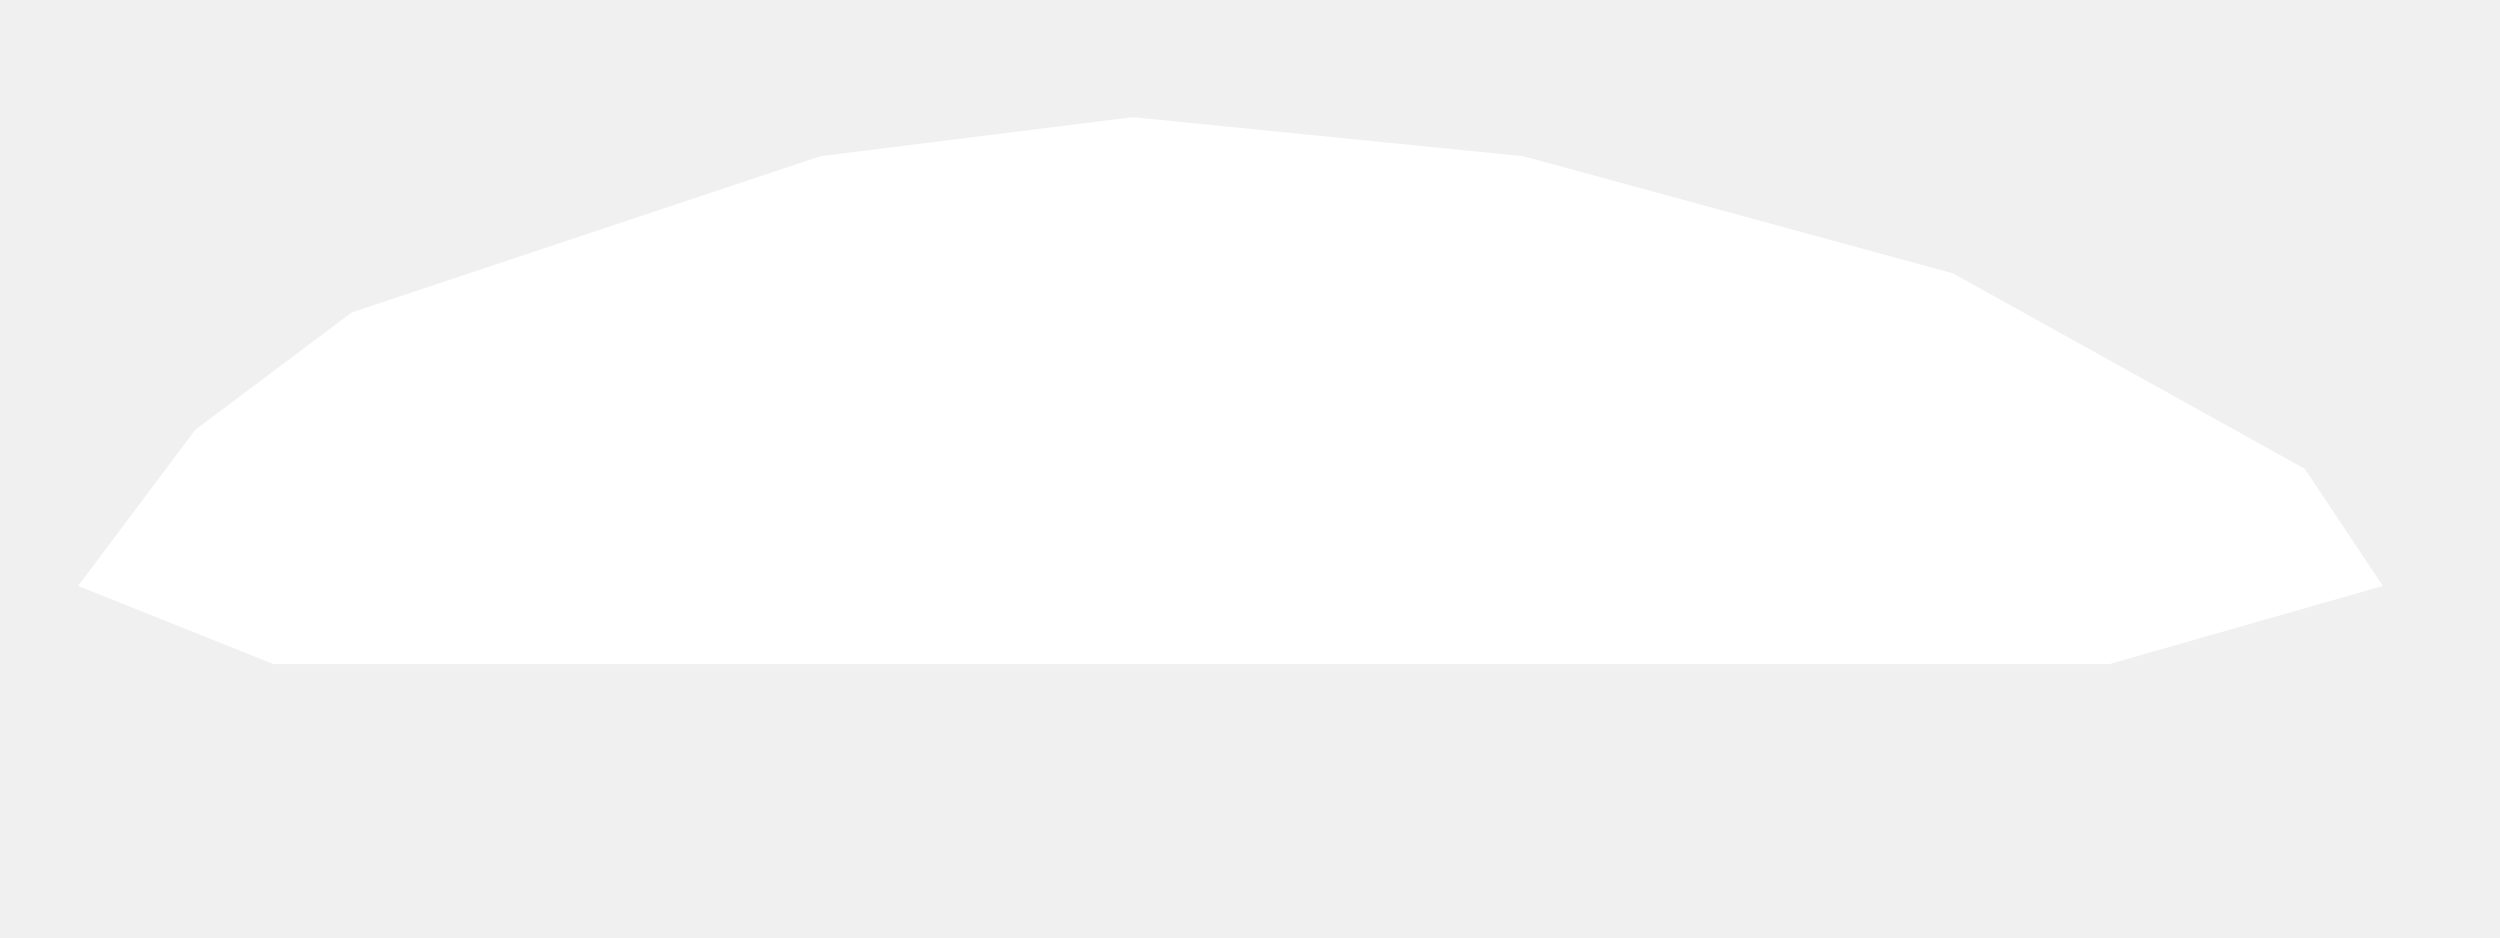
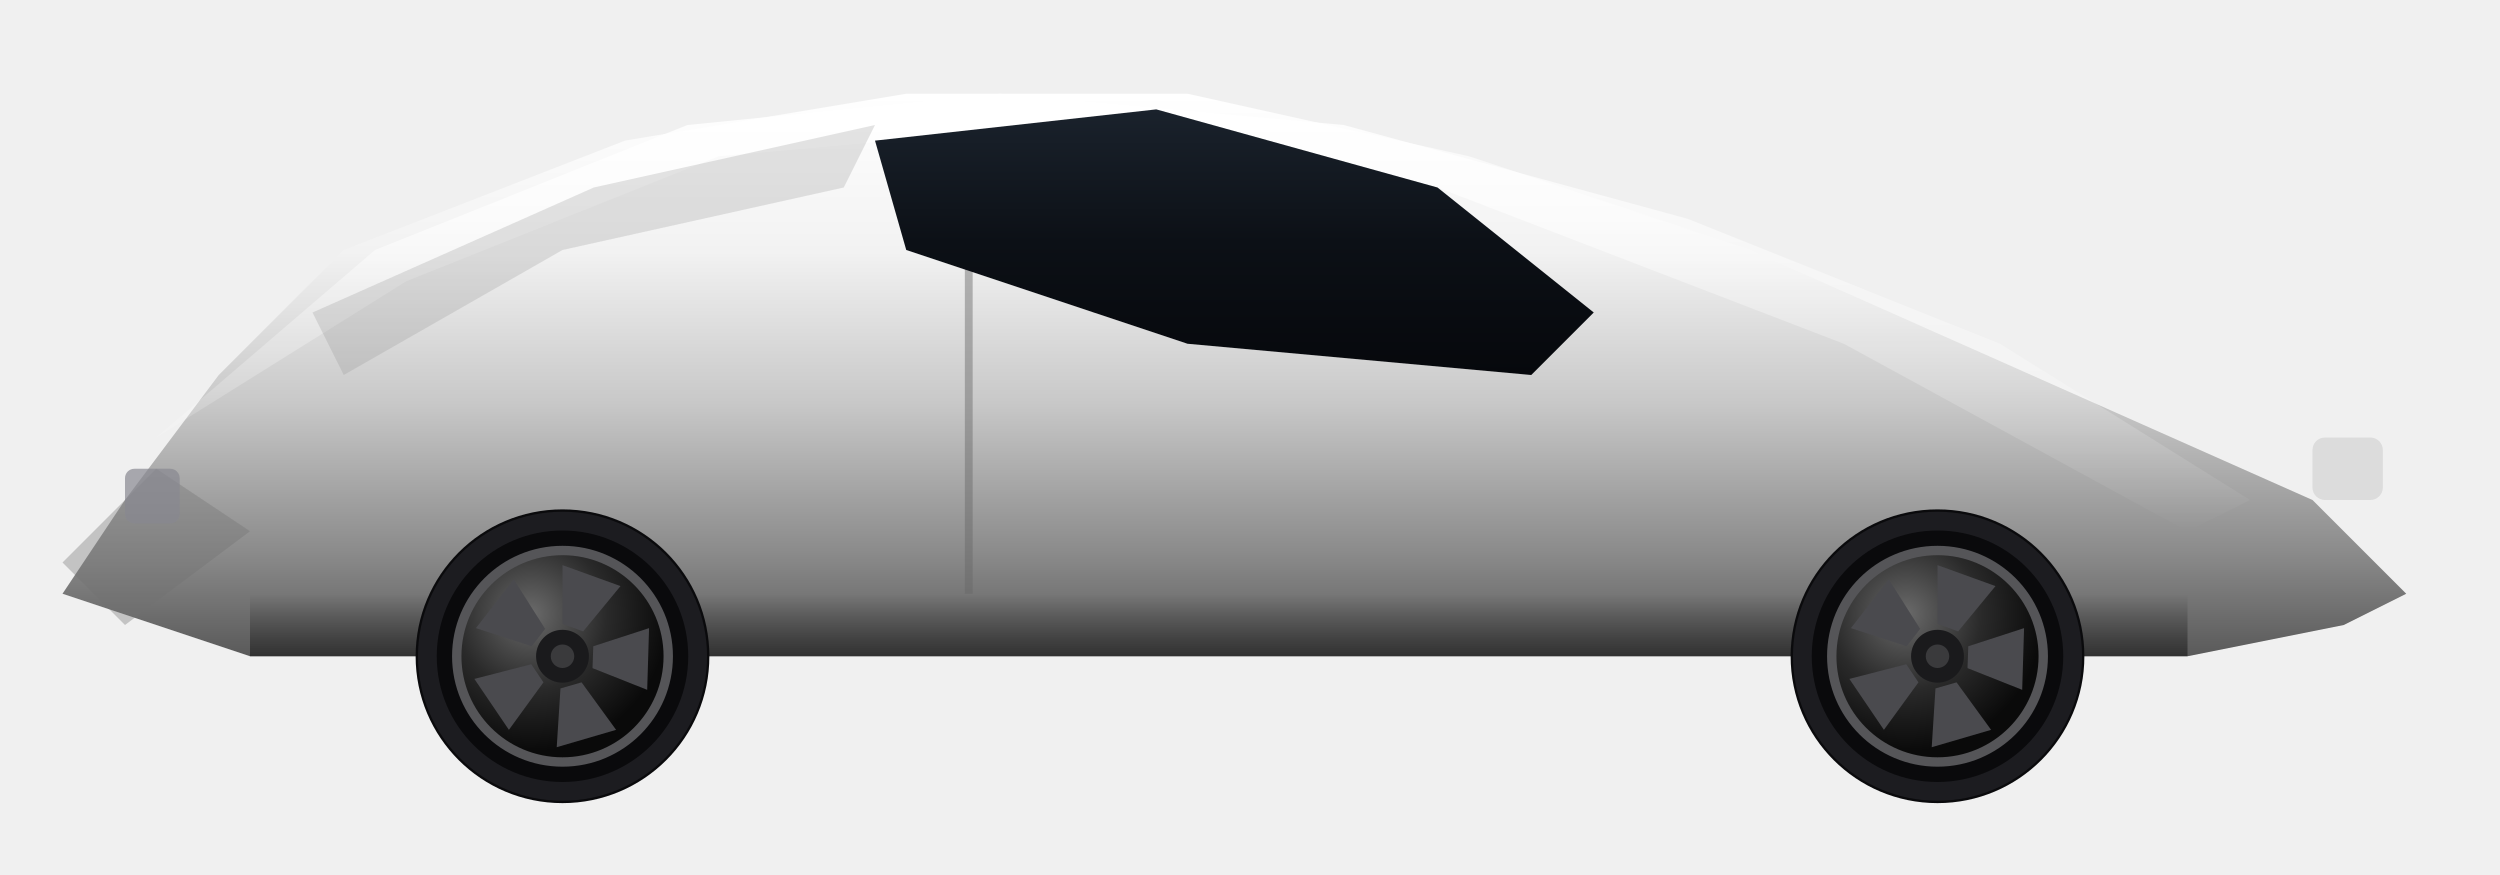
- <svg xmlns="http://www.w3.org/2000/svg" viewBox="0 0 128 48" width="256" height="96">
-   <path id="body" fill="#ffffff" d="M4 30 L10 22 L18 16 L42 8 L58 6 L78 8 L100 14 L118 24 L122 30 L108 34 L14 34 Z" />
+ <svg xmlns="http://www.w3.org/2000/svg" viewBox="0 0 160 56" width="320" height="112">
+   <defs>
+     <linearGradient id="paint" x1="0" y1="0" x2="0" y2="1">
+       <stop offset="0%" stop-color="#ffffff" />
+       <stop offset="28%" stop-color="#f2f2f2" />
+       <stop offset="55%" stop-color="#c8c8c8" />
+       <stop offset="82%" stop-color="#8a8a8a" />
+       <stop offset="100%" stop-color="#5a5a5a" />
+     </linearGradient>
+     <linearGradient id="paintHi" x1="0" y1="0" x2="0" y2="1">
+       <stop offset="0%" stop-color="#ffffff" stop-opacity="0.95" />
+       <stop offset="45%" stop-color="#ffffff" stop-opacity="0.35" />
+       <stop offset="100%" stop-color="#ffffff" stop-opacity="0" />
+     </linearGradient>
+     <linearGradient id="glass" x1="0" y1="0" x2="0" y2="1">
+       <stop offset="0%" stop-color="#1a222c" />
+       <stop offset="50%" stop-color="#0c1016" />
+       <stop offset="100%" stop-color="#06080c" />
+     </linearGradient>
+     <linearGradient id="rocker" x1="0" y1="0" x2="0" y2="1">
+       <stop offset="0%" stop-color="#000000" stop-opacity="0" />
+       <stop offset="100%" stop-color="#000000" stop-opacity="0.45" />
+     </linearGradient>
+     <radialGradient id="rimShine" cx="35%" cy="30%" r="65%">
+       <stop offset="0%" stop-color="#6a6a6a" />
+       <stop offset="55%" stop-color="#2a2a2a" />
+       <stop offset="100%" stop-color="#0a0a0a" />
+     </radialGradient>
+   </defs>
+   <g id="vehicle">
+     <path fill="url(#paint)" d="M4 38 L8 32 L14 24 L22 16 L40 9 L58 6 L76 6 L94 10 L112 16 L130 24 L148 32 L154 38 L150 40 L140 42 L16 42 Z" />
+     <path fill="url(#rocker)" d="M16 38 L140 38 L140 42 L16 42 Z" />
+     <path fill="url(#paintHi)" d="M10 28 L24 16 L44 8 L64 6 L86 8 L108 14 L128 22 L144 32 L140 34 L118 22 L92 12 L68 8 L46 10 L26 18 Z" />
+     <path fill="none" stroke="#666" stroke-width="0.5" opacity="0.45" d="M62 12 L62 38" />
+     <path fill="#707070" opacity="0.35" d="M4 36 L10 30 L16 34 L8 40 Z" />
+     <path fill="#909090" opacity="0.25" d="M20 20 L38 12 L56 8 L54 12 L36 16 L22 24 Z" />
+     <path fill="url(#glass)" d="M56 9 L74 7 L92 12 L102 20 L98 24 L76 22 L58 16 Z" />
+     <circle cx="36" cy="42" r="9.4" fill="#0a0a0c" />
+     <circle cx="36" cy="42" r="8.648" fill="none" stroke="#1c1c20" stroke-width="1.2" />
+     <circle cx="36" cy="42" r="6.768" fill="url(#rimShine)" />
+     <path d="M36.00 39.93 L36.00 36.17 L39.71 37.51 L37.32 40.41 Z" fill="#4a4a4e" />
+     <path d="M37.97 41.36 L41.54 40.20 L41.42 44.15 L37.92 42.76 Z" fill="#4a4a4e" />
+     <path d="M37.22 43.67 L39.43 46.71 L35.63 47.82 L35.87 44.06 Z" fill="#4a4a4e" />
+     <path d="M34.78 43.67 L32.57 46.71 L30.36 43.45 L34.00 42.51 Z" fill="#4a4a4e" />
+     <path d="M34.03 41.36 L30.46 40.20 L32.88 37.08 L34.89 40.25 Z" fill="#4a4a4e" />
+     <circle cx="36" cy="42" r="1.692" fill="#1a1a1c" />
+     <circle cx="36" cy="42" r="0.752" fill="#3a3a3c" />
+     <circle cx="36" cy="42" r="6.768" fill="none" stroke="#555558" stroke-width="0.6" />
+     <circle cx="124" cy="42" r="9.4" fill="#0a0a0c" />
+     <circle cx="124" cy="42" r="8.648" fill="none" stroke="#1c1c20" stroke-width="1.2" />
+     <circle cx="124" cy="42" r="6.768" fill="url(#rimShine)" />
+     <path d="M124.00 39.93 L124.00 36.17 L127.71 37.51 L125.32 40.41 Z" fill="#4a4a4e" />
+     <path d="M125.97 41.36 L129.54 40.20 L129.42 44.15 L125.92 42.76 Z" fill="#4a4a4e" />
+     <path d="M125.22 43.67 L127.43 46.71 L123.63 47.82 L123.87 44.06 Z" fill="#4a4a4e" />
+     <path d="M122.78 43.67 L120.57 46.71 L118.36 43.45 L122.00 42.51 Z" fill="#4a4a4e" />
+     <path d="M122.03 41.36 L118.46 40.20 L120.88 37.08 L122.89 40.25 Z" fill="#4a4a4e" />
+     <circle cx="124" cy="42" r="1.692" fill="#1a1a1c" />
+     <circle cx="124" cy="42" r="0.752" fill="#3a3a3c" />
+     <circle cx="124" cy="42" r="6.768" fill="none" stroke="#555558" stroke-width="0.6" />
+     <rect x="148" y="28" width="4.5" height="4" rx="0.8" fill="#d8d8d8" opacity="0.85" />
+     <rect x="8" y="30" width="3.5" height="3.5" rx="0.6" fill="#888890" opacity="0.7" />
+   </g>
</svg>
